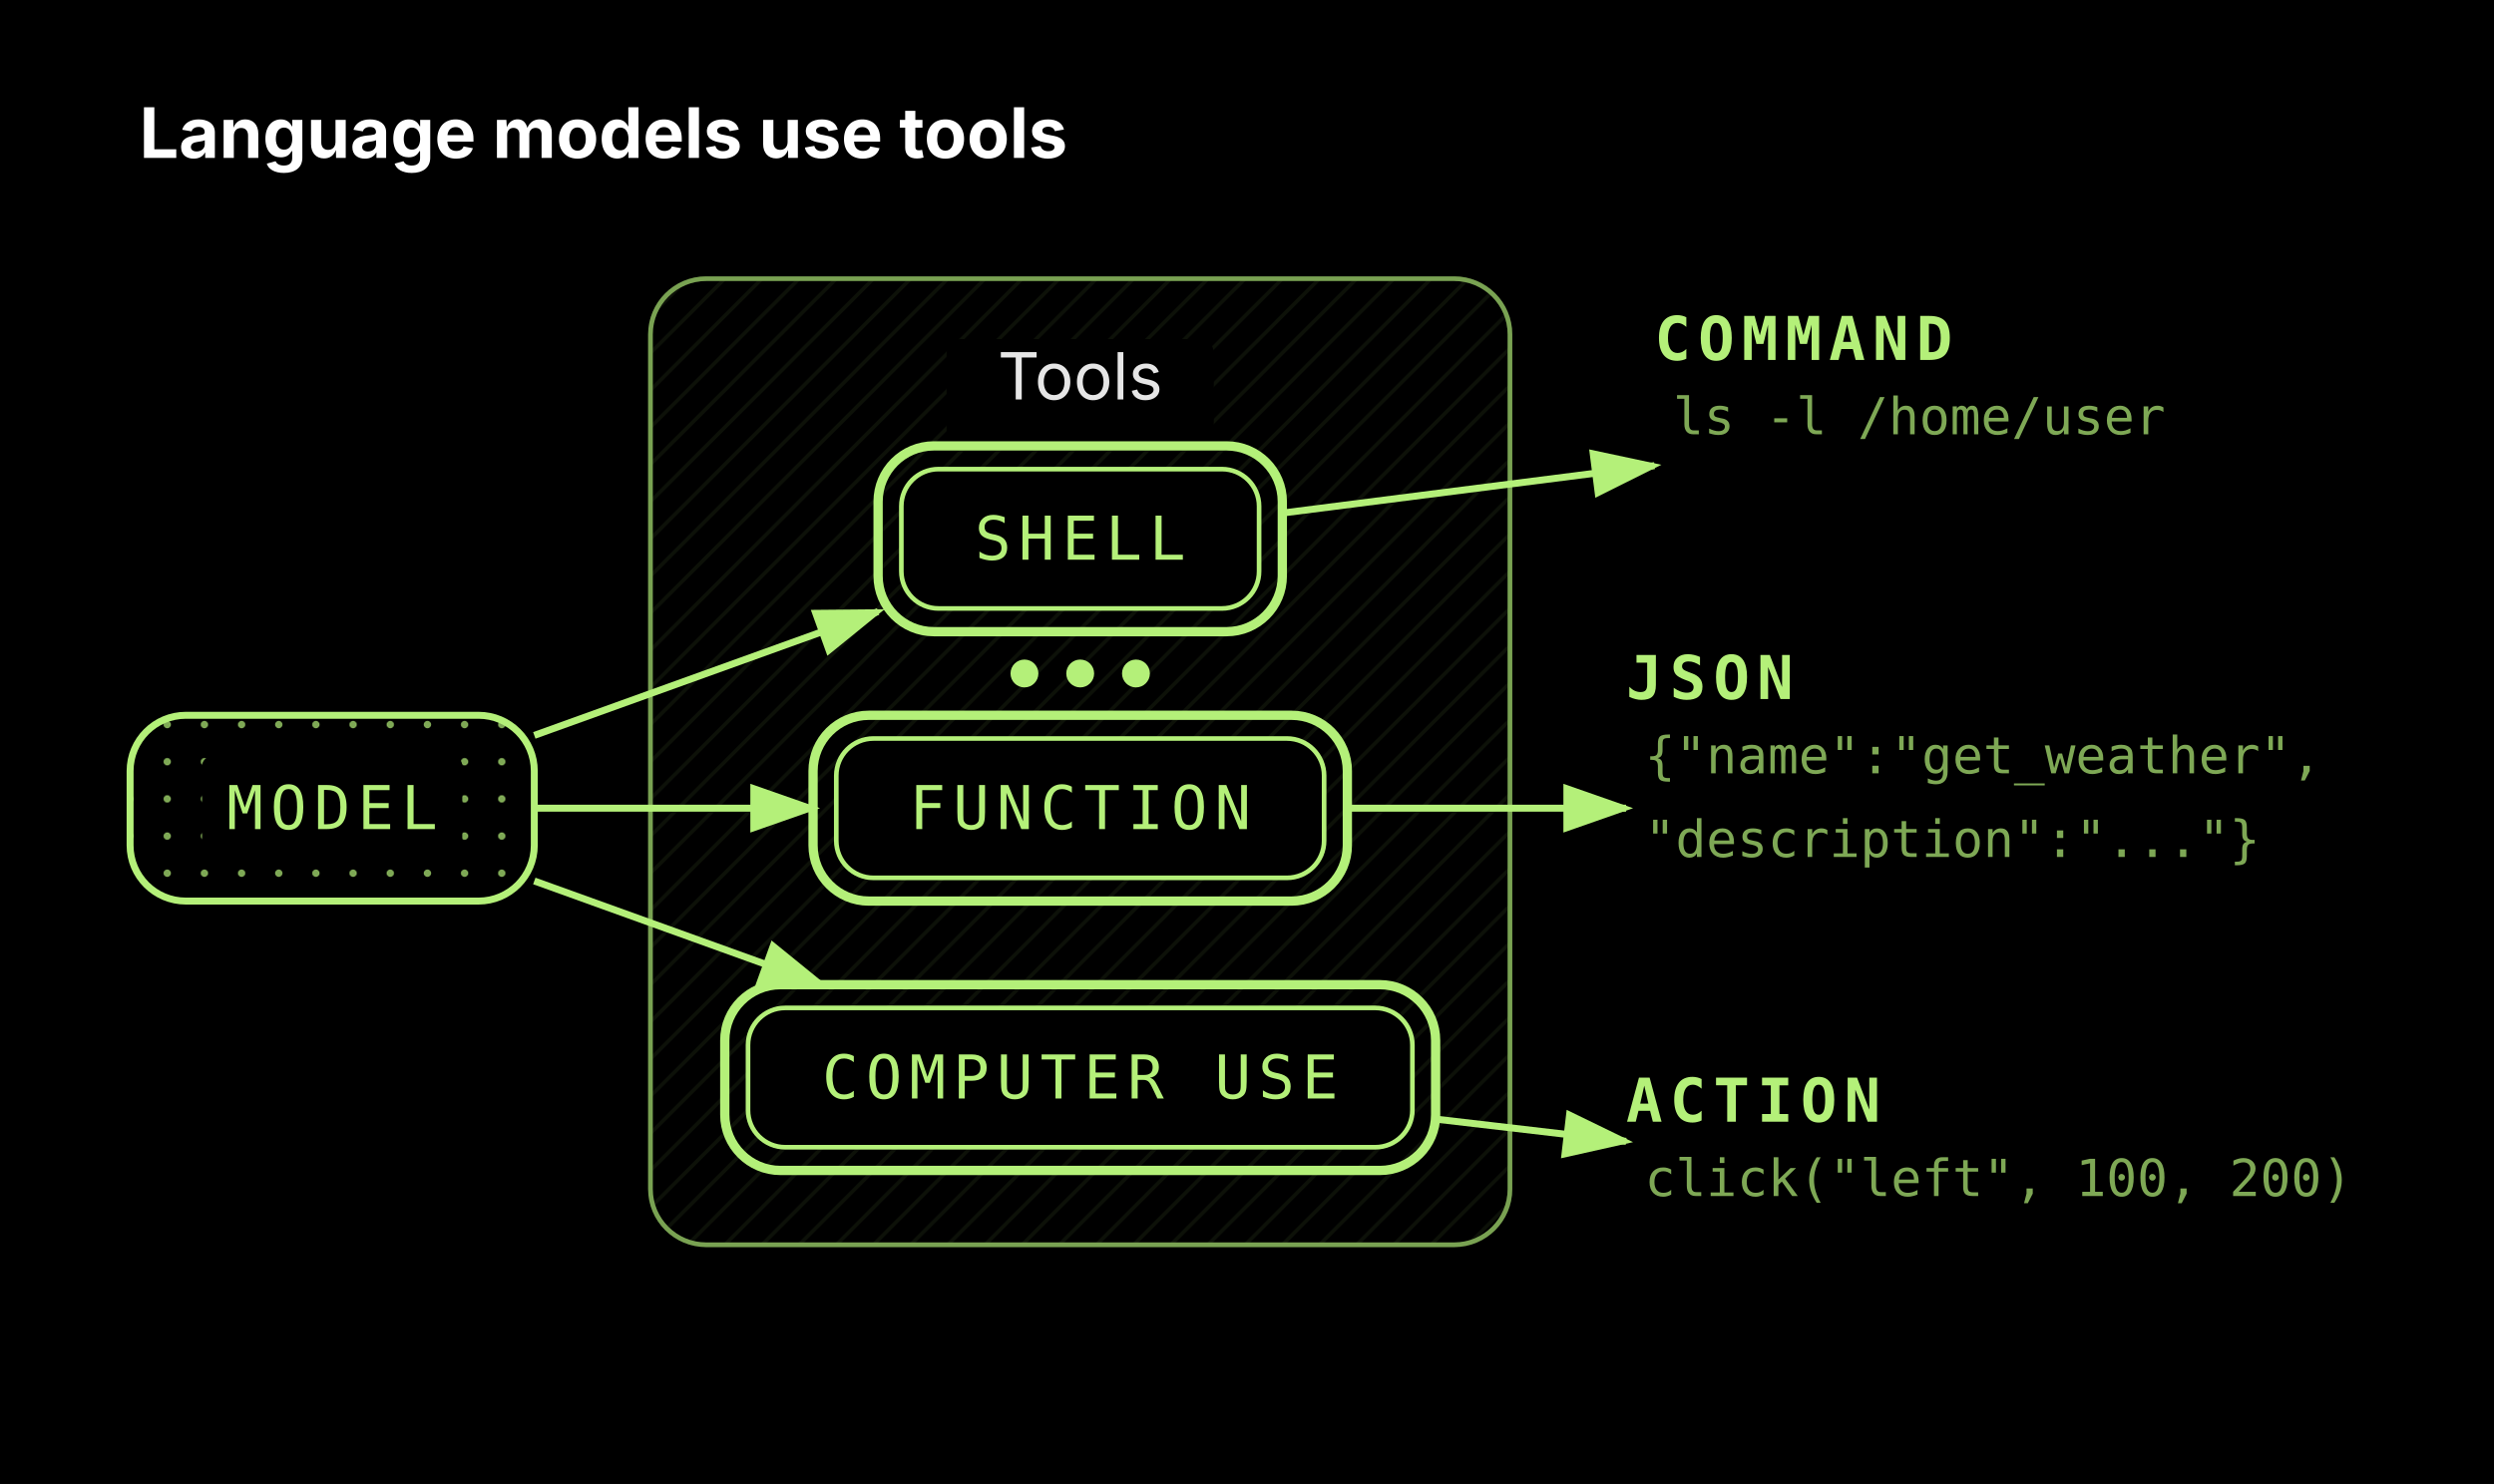
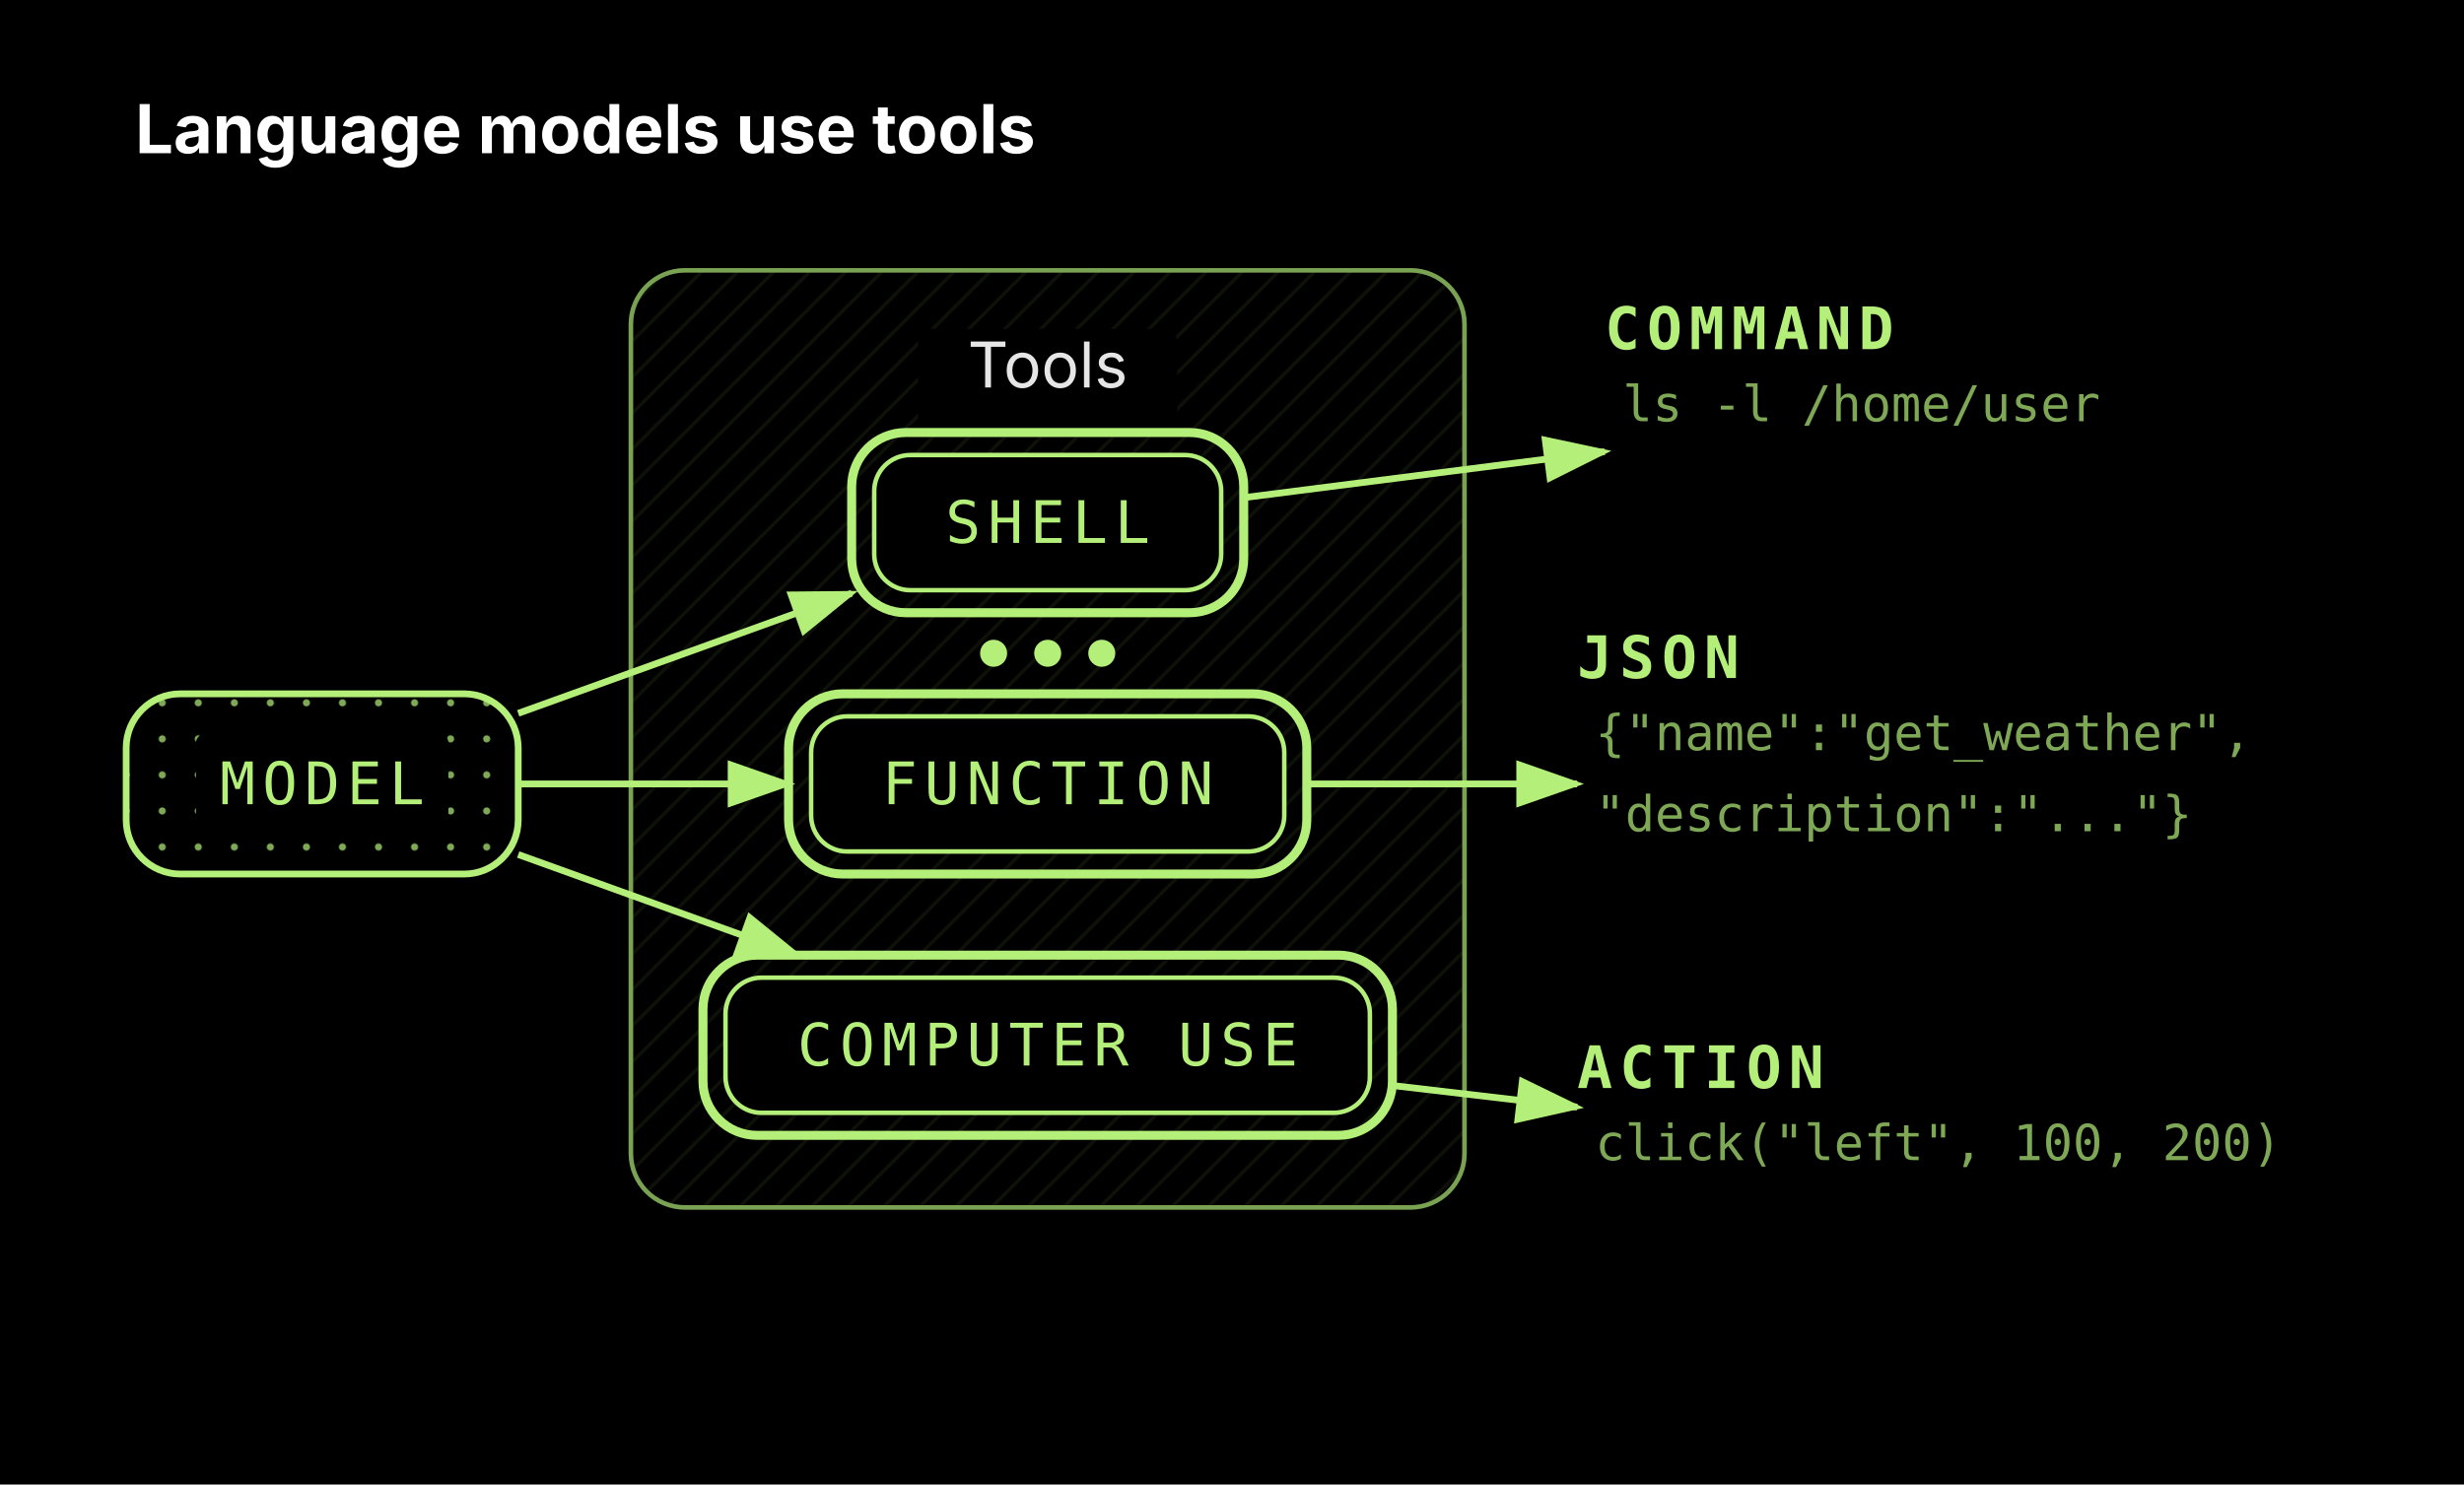
- <svg xmlns="http://www.w3.org/2000/svg" viewBox="0 0 536.8 319.5" width="536.8" height="319.5">
+ <svg xmlns="http://www.w3.org/2000/svg" viewBox="0 0 546.8 329.5" width="546.8" height="329.5">
  <defs>
    <pattern id="dotgrid" width="8" height="8" patternUnits="userSpaceOnUse">
      <rect width="8" height="8" fill="#000000" />
      <circle cx="4" cy="4" r="0.8" fill="#b4f079" opacity="0.7" />
    </pattern>
    <pattern id="crosshatch" width="8" height="8" patternUnits="userSpaceOnUse">
      <rect width="8" height="8" fill="#000000" />
      <path d="M0 8L8 0M-1 1L1 -1M7 9L9 7" stroke="#b4f079" stroke-width="0.8" opacity="0.2" />
    </pattern>
    <pattern id="hero" width="6" height="6" patternUnits="userSpaceOnUse">
      <rect width="6" height="6" fill="#3d6b23" />
      <circle cx="3" cy="3" r="0.6" fill="#5a9a35" opacity="0.5" />
    </pattern>
    <marker id="arrowhead" markerWidth="10" markerHeight="7" refX="9" refY="3.5" orient="auto" markerUnits="strokeWidth">
      <polygon points="0 0, 10 3.5, 0 7" fill="#b4f079" />
    </marker>
    <marker id="arrowhead-reverse" markerWidth="10" markerHeight="7" refX="1" refY="3.5" orient="auto" markerUnits="strokeWidth">
      <polygon points="10 0, 0 3.5, 10 7" fill="#b4f079" />
    </marker>
  </defs>
  <rect width="100%" height="100%" fill="#000000" />
  <g class="diagram">
    <text x="30" y="34" font-family="'Inter', 'Helvetica Neue', Arial, sans-serif" font-size="15" fill="#ffffff" font-weight="700">Language models use tools</text>
    <rect x="140" y="60" width="185" height="208" rx="12" fill="url(#crosshatch)" stroke="#b4f079" stroke-width="1" opacity="0.35" />
    <rect x="140" y="60" width="185" height="208" rx="12" fill="none" stroke="#b4f079" stroke-width="1" opacity="0.5" />
    <line x1="115" y1="158.329" x2="189" y2="131.671" stroke="#b4f079" stroke-width="1.5" marker-end="url(#arrowhead)" />
    <line x1="115" y1="174" x2="175" y2="174" stroke="#b4f079" stroke-width="1.5" marker-end="url(#arrowhead)" />
    <line x1="115" y1="189.671" x2="176.983" y2="212" stroke="#b4f079" stroke-width="1.5" marker-end="url(#arrowhead)" />
    <line x1="276" y1="110.459" x2="356.1" y2="100.255" stroke="#b4f079" stroke-width="1.5" marker-end="url(#arrowhead)" />
    <line x1="290" y1="174" x2="350" y2="174" stroke="#b4f079" stroke-width="1.5" marker-end="url(#arrowhead)" />
    <line x1="309" y1="240.939" x2="350" y2="245.729" stroke="#b4f079" stroke-width="1.5" marker-end="url(#arrowhead)" />
    <rect x="203.75" y="73" width="57.5" height="24" fill="#000000" rx="3" />
    <text x="232.5" y="86" font-family="'Inter', 'Helvetica Neue', Arial, sans-serif" font-size="14" fill="#ffffff" opacity="0.9" text-anchor="middle">Tools</text>
    <rect x="28" y="154" width="87" height="40" rx="12" fill="url(#dotgrid)" stroke="#b4f079" stroke-width="1.5" />
    <rect x="43.5" y="162.9" width="56" height="22.2" fill="#000000" rx="2" />
    <text x="71.5" y="174" font-family="'JetBrains Mono', 'Fira Code', 'SF Mono', 'Cascadia Code', monospace" font-size="13" fill="#b4f079" text-anchor="middle" dominant-baseline="central" letter-spacing="0.12em">MODEL</text>
    <rect x="189" y="96" width="87" height="40" rx="12" fill="none" stroke="#b4f079" stroke-width="2" />
    <rect x="194" y="101" width="77" height="30" rx="8" fill="#000000" stroke="#b4f079" stroke-width="1" />
    <text x="232.5" y="116" font-family="'JetBrains Mono', 'Fira Code', 'SF Mono', 'Cascadia Code', monospace" font-size="13" fill="#b4f079" text-anchor="middle" dominant-baseline="central" letter-spacing="0.12em">SHELL</text>
    <rect x="175" y="154" width="115" height="40" rx="12" fill="none" stroke="#b4f079" stroke-width="2" />
    <rect x="180" y="159" width="105" height="30" rx="8" fill="#000000" stroke="#b4f079" stroke-width="1" />
    <text x="232.5" y="174" font-family="'JetBrains Mono', 'Fira Code', 'SF Mono', 'Cascadia Code', monospace" font-size="13" fill="#b4f079" text-anchor="middle" dominant-baseline="central" letter-spacing="0.12em">FUNCTION</text>
    <rect x="156" y="212" width="153" height="40" rx="12" fill="none" stroke="#b4f079" stroke-width="2" />
    <rect x="161" y="217" width="143" height="30" rx="8" fill="#000000" stroke="#b4f079" stroke-width="1" />
    <text x="232.5" y="232" font-family="'JetBrains Mono', 'Fira Code', 'SF Mono', 'Cascadia Code', monospace" font-size="13" fill="#b4f079" text-anchor="middle" dominant-baseline="central" letter-spacing="0.12em">COMPUTER USE</text>
    <text x="356.1" y="77.5" font-family="'JetBrains Mono', 'Fira Code', 'SF Mono', 'Cascadia Code', monospace" font-size="13" fill="#b4f079" font-weight="700" letter-spacing="0.12em">COMMAND</text>
    <text x="360.1" y="93.5" font-family="'JetBrains Mono', 'Fira Code', 'SF Mono', 'Cascadia Code', monospace" font-size="11" fill="#b4f079" opacity="0.7">ls -l /home/user</text>
    <text x="350" y="150.5" font-family="'JetBrains Mono', 'Fira Code', 'SF Mono', 'Cascadia Code', monospace" font-size="13" fill="#b4f079" font-weight="700" letter-spacing="0.12em">JSON</text>
    <text x="354" y="166.5" font-family="'JetBrains Mono', 'Fira Code', 'SF Mono', 'Cascadia Code', monospace" font-size="11" fill="#b4f079" opacity="0.7">{"name":"get_weather",</text>
    <text x="354" y="184.5" font-family="'JetBrains Mono', 'Fira Code', 'SF Mono', 'Cascadia Code', monospace" font-size="11" fill="#b4f079" opacity="0.7">"description":"..."}</text>
    <text x="350" y="241.5" font-family="'JetBrains Mono', 'Fira Code', 'SF Mono', 'Cascadia Code', monospace" font-size="13" fill="#b4f079" font-weight="700" letter-spacing="0.12em">ACTION</text>
    <text x="354" y="257.5" font-family="'JetBrains Mono', 'Fira Code', 'SF Mono', 'Cascadia Code', monospace" font-size="11" fill="#b4f079" opacity="0.7">click("left", 100, 200)</text>
    <circle cx="220.5" cy="145" r="3" fill="#b4f079" />
    <circle cx="232.5" cy="145" r="3" fill="#b4f079" />
    <circle cx="244.5" cy="145" r="3" fill="#b4f079" />
  </g>
</svg>
